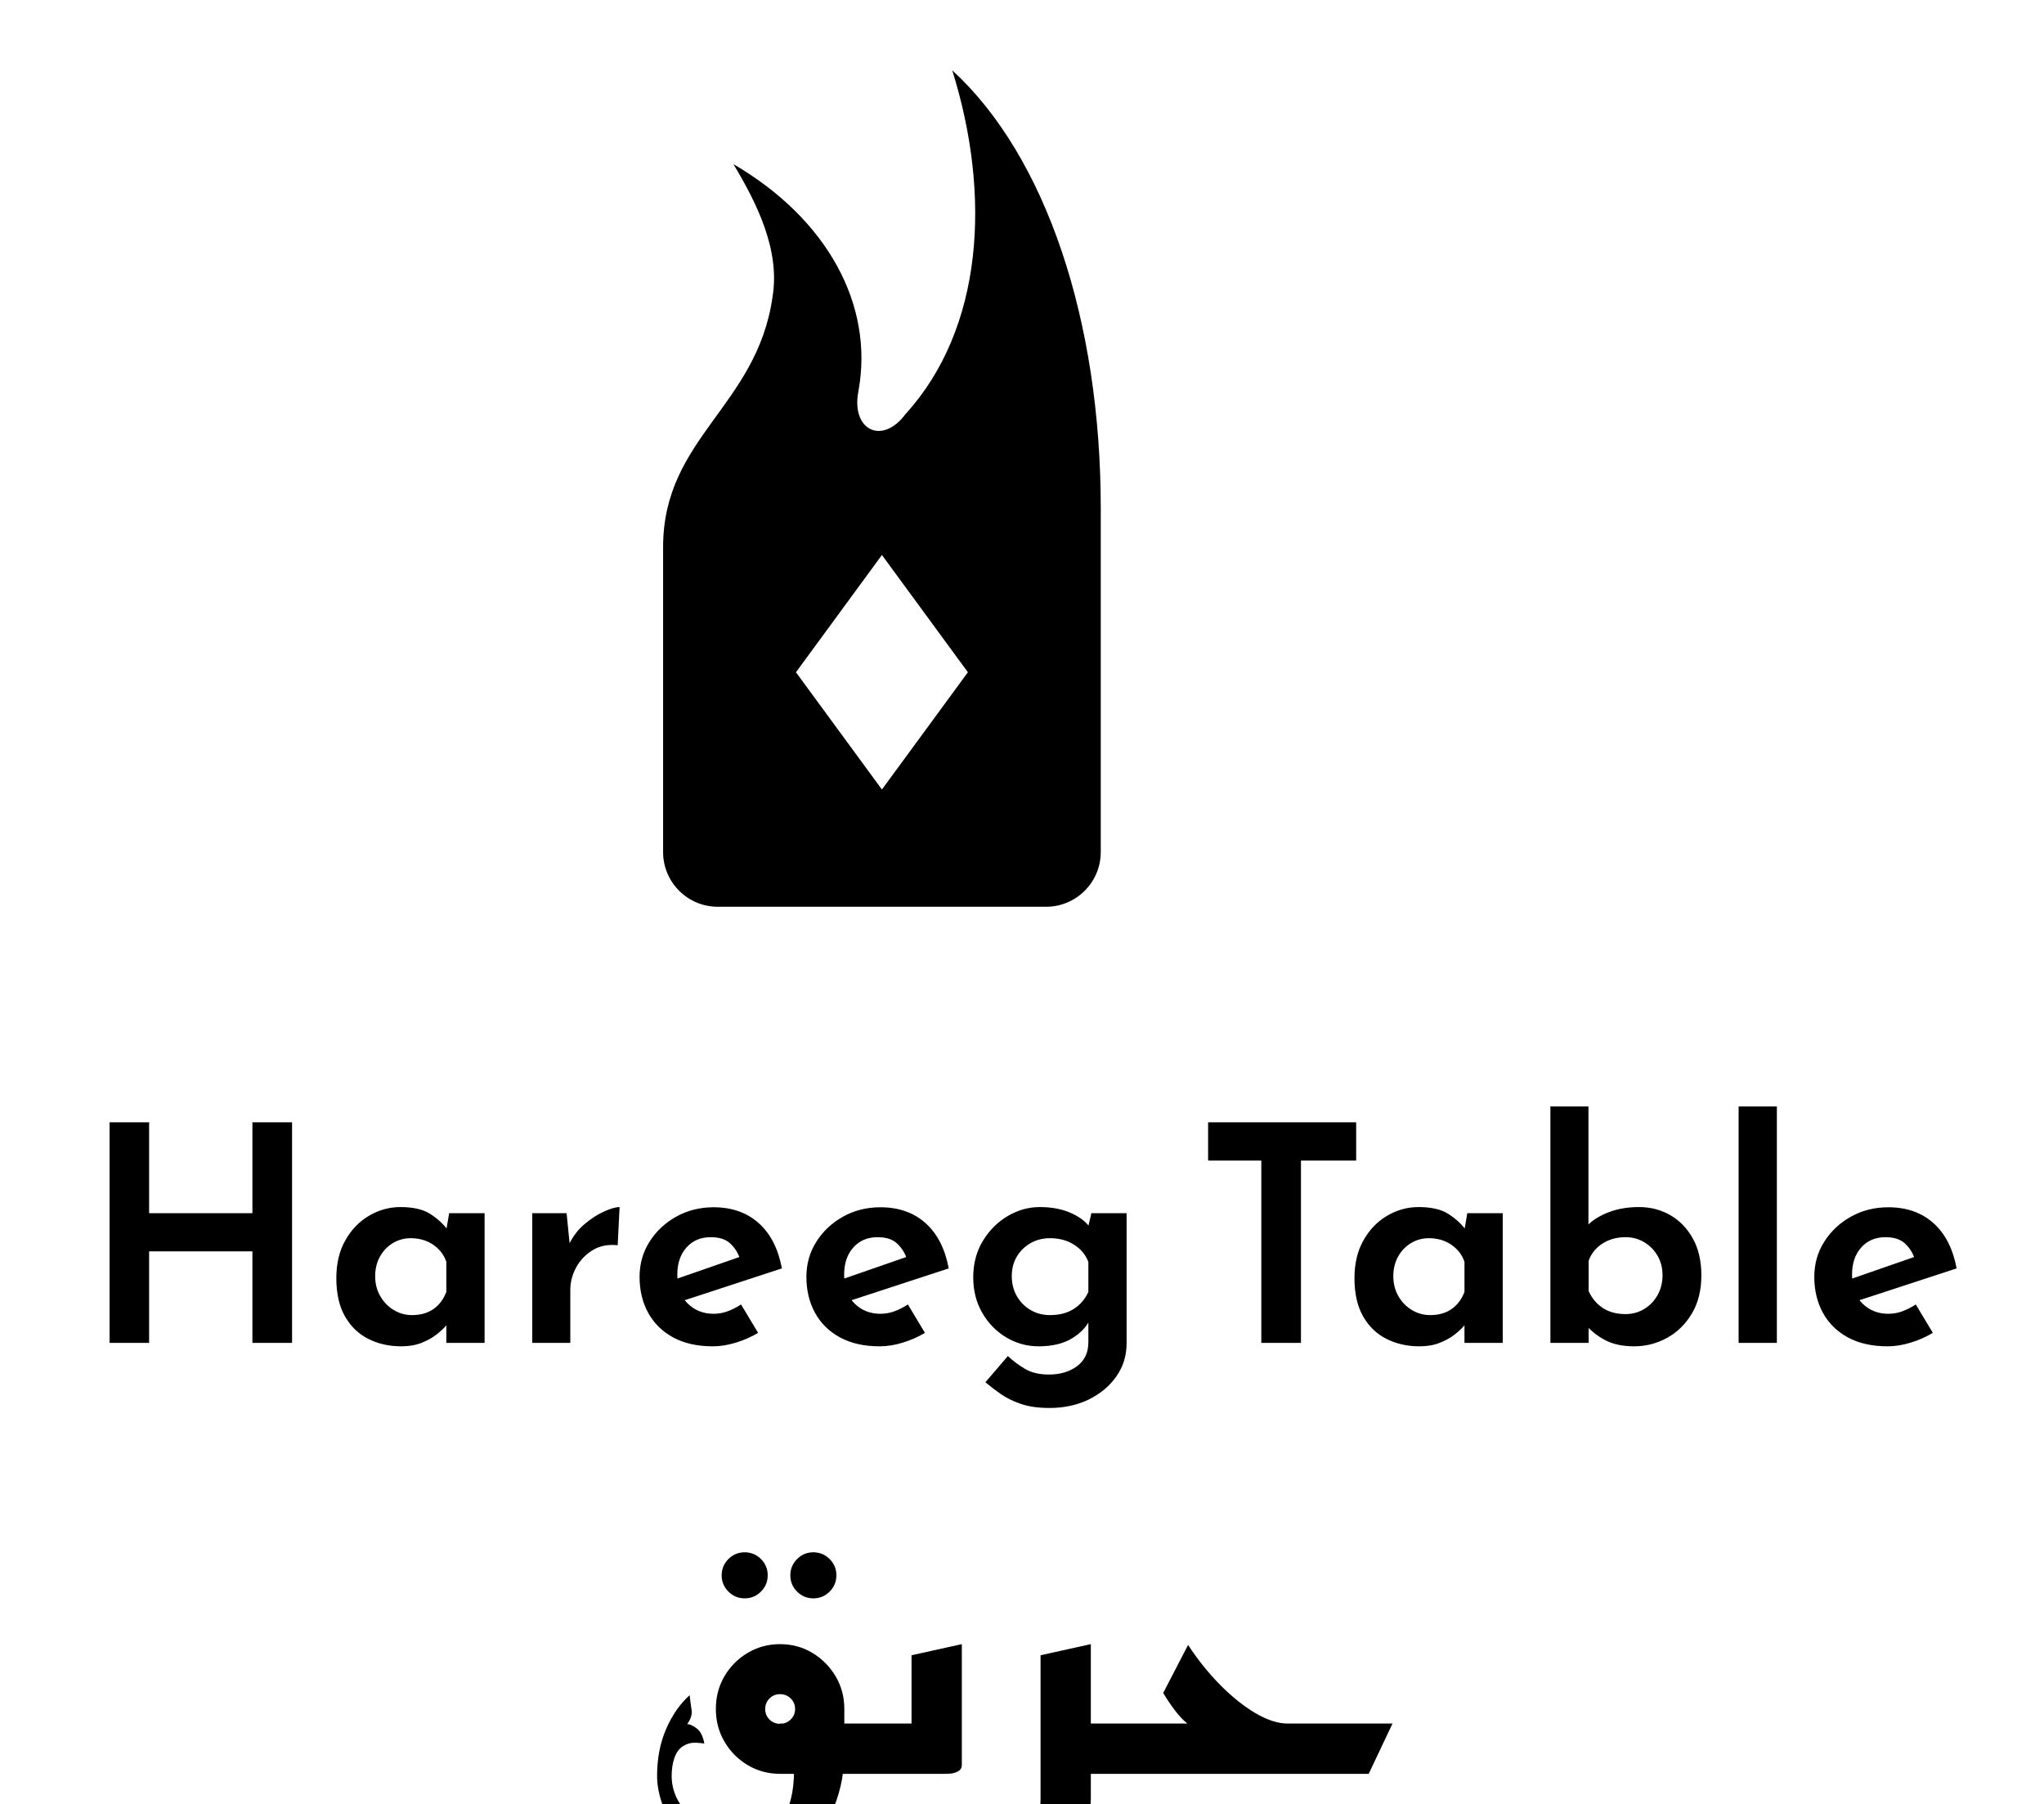
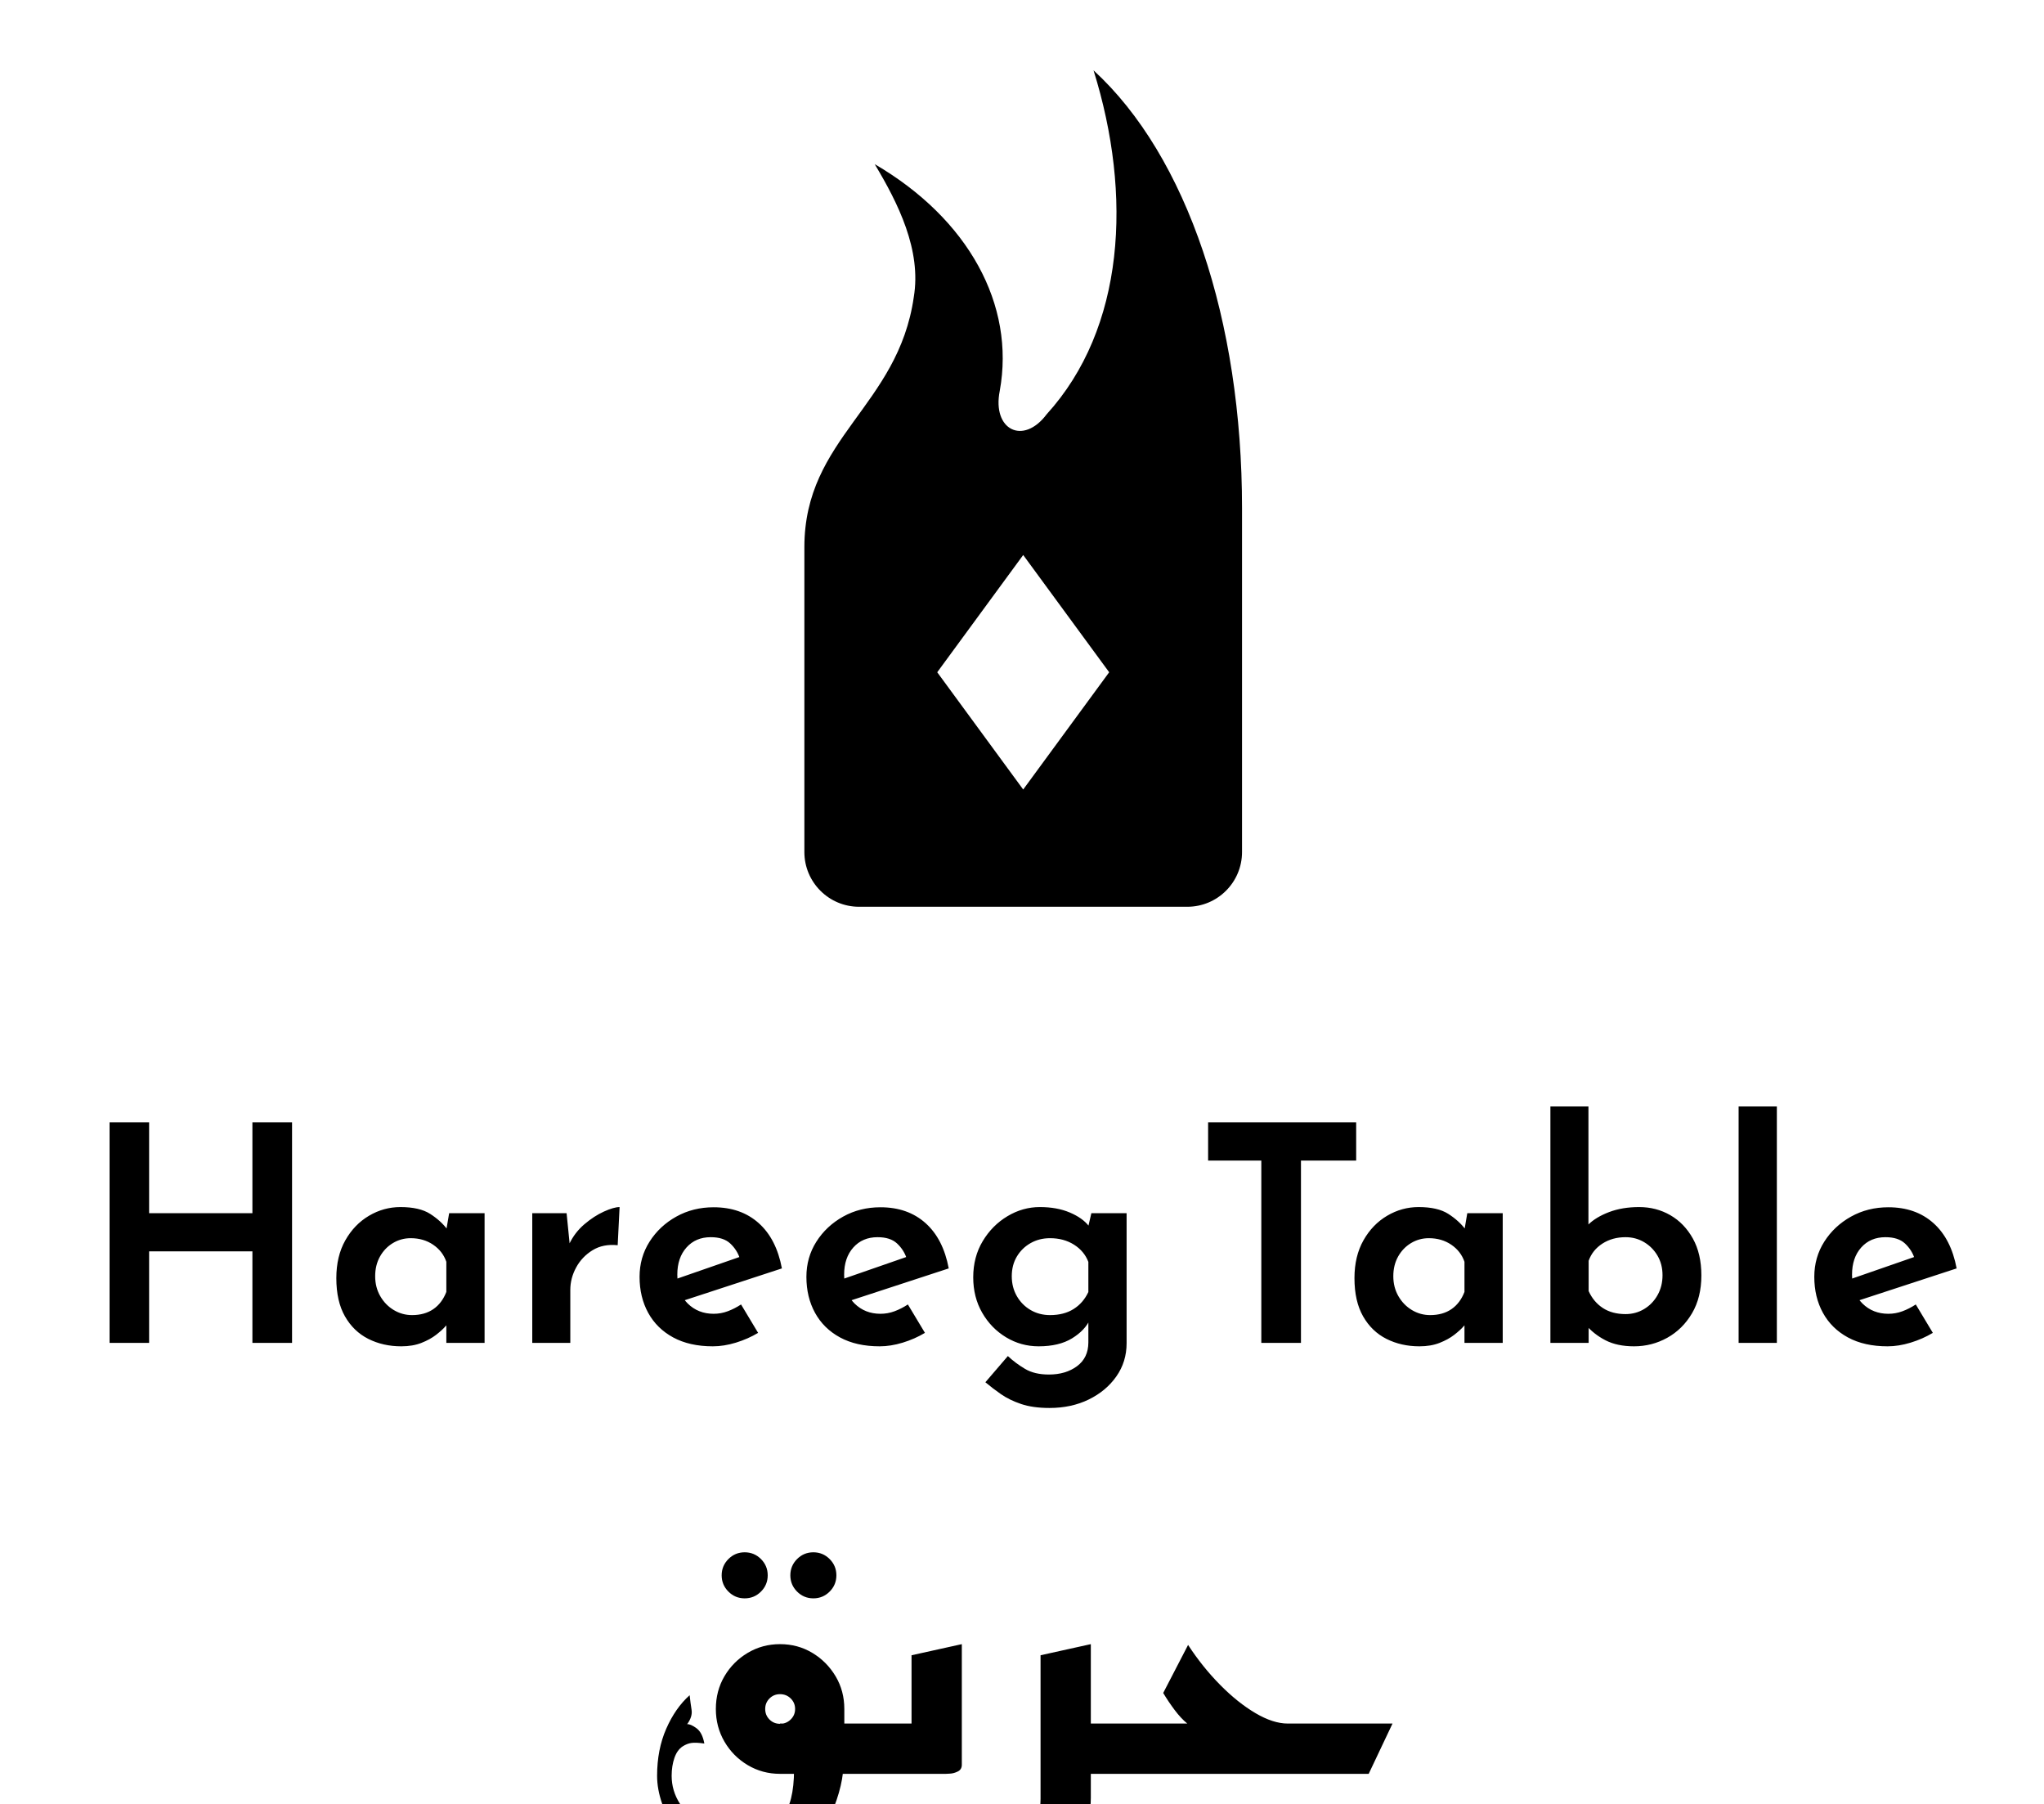
<svg xmlns="http://www.w3.org/2000/svg" fill="#000000" viewBox="0 0 408 360" width="408" height="360" role="img" aria-labelledby="title">
-   <g id="symbol" transform="translate(76.2 0) scale(0.78)">
+   <g id="symbol" transform="translate(104.4 0) scale(0.78)">
    <path fill="#000000" fill-rule="evenodd" d="M72 218 V140 C72 112 96 104 100 76 C102 64 96 52 90 42 C114 56 126 78 122 100 C120 110 128 114 134 106 C154 84 156 50 146 18 C170 40 184 82 184 130 V218 A14 14 0 0 1 170 232 H86 A14 14 0 0 1 72 218 Z M128 142 L150 172 L128 202 L106 172 Z" />
  </g>
  <g id="wordmark-latin" transform="translate(16.0 224)">
    <path fill="#000000" d="M42.297 -0.02V44.0H34.383V25.727H13.765V44.0H5.871V-0.02H13.765V18.113H34.383V-0.02Z M64.097 44.681Q60.47 44.681 57.525 43.199Q54.579 41.716 52.856 38.7Q51.133 35.685 51.133 31.076Q51.133 26.709 52.926 23.533Q54.719 20.357 57.655 18.624Q60.59 16.891 63.936 16.891Q67.743 16.891 69.867 18.253Q71.991 19.616 73.293 21.359L72.933 22.361L73.654 18.113H80.727V44.0H73.093V38.069L73.734 39.772Q73.574 39.933 72.913 40.694Q72.251 41.455 71.049 42.387Q69.847 43.319 68.114 44Q66.381 44.681 64.097 44.681ZM66.24 38.45Q68.765 38.45 70.498 37.258Q72.231 36.066 73.093 33.821V27.811Q72.372 25.707 70.458 24.404Q68.545 23.102 65.98 23.102Q64.056 23.102 62.434 24.074Q60.811 25.046 59.849 26.759Q58.887 28.472 58.887 30.696Q58.887 32.9 59.899 34.663Q60.911 36.426 62.594 37.438Q64.277 38.45 66.24 38.45Z M97.097 18.113 97.818 25.326 97.618 24.284Q98.72 21.96 100.653 20.317Q102.587 18.674 104.56 17.782Q106.534 16.891 107.676 16.891L107.295 24.505Q104.39 24.204 102.276 25.506Q100.162 26.809 99 28.953Q97.838 31.097 97.838 33.421V44.0H90.244V18.113Z M126.29 44.681Q121.641 44.681 118.375 42.908Q115.109 41.135 113.386 37.999Q111.663 34.863 111.663 30.816Q111.663 26.929 113.657 23.793Q115.65 20.658 118.996 18.794Q122.342 16.931 126.45 16.931Q131.9 16.931 135.436 20.087Q138.973 23.242 140.075 29.133L119.618 35.825L117.894 31.617L133.242 26.288L131.659 27.089Q131.098 25.406 129.756 24.154Q128.413 22.902 125.869 22.902Q122.863 22.902 121.03 24.955Q119.197 27.009 119.197 30.375Q119.197 34.102 121.281 36.146Q123.364 38.189 126.45 38.189Q127.913 38.189 129.275 37.678Q130.638 37.168 131.92 36.326L135.326 41.996Q133.282 43.219 130.888 43.95Q128.494 44.681 126.29 44.681Z M159.59 44.681Q154.942 44.681 151.676 42.908Q148.41 41.135 146.687 37.999Q144.964 34.863 144.964 30.816Q144.964 26.929 146.957 23.793Q148.951 20.658 152.297 18.794Q155.643 16.931 159.75 16.931Q165.2 16.931 168.737 20.087Q172.273 23.242 173.375 29.133L152.918 35.825L151.195 31.617L166.543 26.288L164.96 27.089Q164.399 25.406 163.056 24.154Q161.714 22.902 159.169 22.902Q156.164 22.902 154.331 24.955Q152.497 27.009 152.497 30.375Q152.497 34.102 154.581 36.146Q156.665 38.189 159.75 38.189Q161.213 38.189 162.576 37.678Q163.938 37.168 165.22 36.326L168.627 41.996Q166.583 43.219 164.189 43.95Q161.794 44.681 159.59 44.681Z M193.492 56.984Q190.166 56.984 187.821 56.192Q185.477 55.401 183.784 54.219Q182.091 53.036 180.689 51.854L185.177 46.625Q186.72 48.067 188.613 49.189Q190.506 50.311 193.372 50.311Q196.738 50.311 198.982 48.648Q201.226 46.985 201.246 43.94V37.909L201.587 39.291Q200.585 41.495 197.99 43.088Q195.395 44.681 191.328 44.681Q187.801 44.681 184.816 42.878Q181.831 41.075 180.047 37.969Q178.264 34.863 178.264 30.916Q178.264 26.849 180.158 23.693Q182.051 20.537 185.097 18.714Q188.142 16.891 191.568 16.891Q194.975 16.891 197.529 17.973Q200.084 19.055 201.346 20.678L201.046 21.539L201.847 18.113H208.88V44.06Q208.88 47.767 206.836 50.682Q204.792 53.597 201.326 55.291Q197.86 56.984 193.492 56.984ZM185.958 30.696Q185.958 32.9 186.97 34.663Q187.982 36.426 189.715 37.438Q191.448 38.45 193.592 38.45Q196.377 38.45 198.301 37.238Q200.224 36.025 201.246 33.842V27.831Q200.424 25.687 198.381 24.394Q196.337 23.102 193.592 23.102Q191.448 23.102 189.715 24.084Q187.982 25.066 186.97 26.769Q185.958 28.472 185.958 30.696Z M225.149 -0.02H254.703V7.614H243.683V44.0H235.769V7.614H225.149Z M267.326 44.681Q263.699 44.681 260.754 43.199Q257.809 41.716 256.086 38.7Q254.362 35.685 254.362 31.076Q254.362 26.709 256.156 23.533Q257.949 20.357 260.884 18.624Q263.82 16.891 267.166 16.891Q270.973 16.891 273.097 18.253Q275.22 19.616 276.523 21.359L276.162 22.361L276.883 18.113H283.956V44.0H276.322V38.069L276.964 39.772Q276.803 39.933 276.142 40.694Q275.481 41.455 274.279 42.387Q273.077 43.319 271.343 44Q269.61 44.681 267.326 44.681ZM269.47 38.45Q271.995 38.45 273.728 37.258Q275.461 36.066 276.322 33.821V27.811Q275.601 25.707 273.688 24.404Q271.774 23.102 269.209 23.102Q267.286 23.102 265.663 24.074Q264.04 25.046 263.078 26.759Q262.117 28.472 262.117 30.696Q262.117 32.9 263.128 34.663Q264.14 36.426 265.823 37.438Q267.506 38.45 269.47 38.45Z M310.164 44.681Q306.798 44.681 304.454 43.469Q302.109 42.257 300.466 40.313L301.108 38.53V44.0H293.474V-3.186H301.067V22.962L301.007 20.417Q302.55 18.894 305.185 17.892Q307.82 16.891 311.186 16.891Q314.592 16.891 317.397 18.504Q320.202 20.117 321.905 23.162Q323.608 26.208 323.608 30.536Q323.608 34.923 321.735 38.099Q319.862 41.275 316.796 42.978Q313.73 44.681 310.164 44.681ZM308.481 38.25Q310.505 38.25 312.188 37.238Q313.871 36.226 314.862 34.463Q315.854 32.699 315.854 30.495Q315.854 28.291 314.852 26.588Q313.851 24.885 312.178 23.893Q310.505 22.902 308.481 22.902Q305.836 22.902 303.852 24.184Q301.869 25.466 301.108 27.61V33.661Q302.089 35.825 303.943 37.037Q305.796 38.25 308.481 38.25Z M331.042 -3.186H338.676V44.0H331.042Z M360.776 44.681Q356.128 44.681 352.862 42.908Q349.596 41.135 347.872 37.999Q346.149 34.863 346.149 30.816Q346.149 26.929 348.143 23.793Q350.137 20.658 353.483 18.794Q356.829 16.931 360.936 16.931Q366.386 16.931 369.923 20.087Q373.459 23.242 374.561 29.133L354.104 35.825L352.381 31.617L367.729 26.288L366.146 27.089Q365.585 25.406 364.242 24.154Q362.9 22.902 360.355 22.902Q357.35 22.902 355.516 24.955Q353.683 27.009 353.683 30.375Q353.683 34.102 355.767 36.146Q357.851 38.189 360.936 38.189Q362.399 38.189 363.761 37.678Q365.124 37.168 366.406 36.326L369.812 41.996Q367.769 43.219 365.374 43.95Q362.98 44.681 360.776 44.681Z" />
  </g>
  <g id="wordmark-arabic" transform="translate(128.6 296)">
    <path fill="#000000" d="M33.754 22.978Q31.852 22.978 30.505 21.631Q29.158 20.284 29.158 18.383Q29.158 16.481 30.505 15.134Q31.852 13.787 33.754 13.787Q35.656 13.787 37.003 15.134Q38.35 16.481 38.35 18.383Q38.35 20.284 37.003 21.631Q35.656 22.978 33.754 22.978ZM20.046 22.978Q18.145 22.978 16.798 21.631Q15.451 20.284 15.451 18.383Q15.451 16.481 16.798 15.134Q18.145 13.787 20.046 13.787Q21.948 13.787 23.295 15.134Q24.642 16.481 24.642 18.383Q24.642 20.284 23.295 21.631Q21.948 22.978 20.046 22.978Z M27.098 58.0V47.964H49.126V58.0ZM20.601 75.036Q15.873 75.036 12.433 73.49Q8.992 71.945 6.807 69.449Q4.622 66.954 3.592 64.022Q2.562 61.09 2.562 58.396Q2.562 53.167 4.384 49.007Q6.207 44.847 9.059 42.311Q9.218 43.817 9.442 45.204Q9.667 46.59 8.557 48.096Q9.191 48.016 10.393 48.875Q11.595 49.733 11.991 51.952Q10.327 51.714 9.442 51.833Q8.557 51.952 7.686 52.506Q6.577 53.22 6.022 54.817Q5.467 56.415 5.467 58.396Q5.467 61.407 7.131 63.982Q8.795 66.557 11.846 68.142Q14.896 69.727 19.016 69.727Q25.117 69.727 27.508 66.755Q29.898 63.784 29.898 57.208V51.82L39.934 45.058V54.038Q39.934 55.306 39.657 57.802Q39.38 60.298 38.389 63.23Q37.399 66.161 35.299 68.855Q33.199 71.549 29.634 73.292Q26.068 75.036 20.601 75.036ZM27.098 58.0Q23.572 58.0 20.647 56.257Q17.722 54.514 16.005 51.569Q14.289 48.624 14.289 45.058Q14.289 41.448 16.005 38.525Q17.722 35.603 20.647 33.86Q23.572 32.117 27.098 32.117Q30.648 32.117 33.548 33.86Q36.448 35.603 38.191 38.525Q39.934 41.448 39.934 45.058Q39.934 48.624 38.191 51.569Q36.448 54.514 33.548 56.257Q30.648 58.0 27.098 58.0ZM27.098 48.016Q28.34 48.016 29.224 47.159Q30.109 46.301 30.109 45.059Q30.109 43.817 29.236 42.959Q28.363 42.1 27.098 42.1Q25.856 42.1 24.998 42.958Q24.14 43.815 24.14 45.058Q24.14 46.3 24.998 47.158Q25.856 48.016 27.098 48.016Z M60.932 74.481Q59.03 74.481 57.683 73.134Q56.336 71.787 56.336 69.885Q56.336 67.984 57.683 66.637Q59.03 65.29 60.932 65.29Q62.833 65.29 64.18 66.637Q65.527 67.984 65.527 69.885Q65.527 71.787 64.18 73.134Q62.833 74.481 60.932 74.481ZM47.224 74.481Q45.322 74.481 43.975 73.134Q42.628 71.787 42.628 69.885Q42.628 67.984 43.975 66.637Q45.322 65.29 47.224 65.29Q49.126 65.29 50.473 66.637Q51.82 67.984 51.82 69.885Q51.82 71.787 50.473 73.134Q49.126 74.481 47.224 74.481Z M45.956 58.0V47.964H53.351V34.335L63.388 32.117V56.178Q63.388 57.128 62.596 57.525Q61.803 57.921 61.011 57.96Q60.219 58.0 60.219 58.0Z M87.079 58.0V47.964H98.648V58.0ZM66.557 69.885Q70.387 70.915 72.857 70.704Q75.326 70.493 76.699 69.383Q78.073 68.274 78.588 66.584Q79.103 64.893 79.103 63.018V34.335L89.139 32.117V62.754Q89.139 66.954 87.357 69.608Q85.574 72.262 82.721 73.49Q79.869 74.719 76.739 74.639Q73.609 74.56 70.876 73.332Q68.142 72.104 66.557 69.885Z M95.478 58.0V47.964H108.393Q107.152 46.96 105.897 45.296Q104.643 43.632 103.586 41.862L108.552 32.275Q111.431 36.686 114.957 40.251Q118.483 43.817 122.009 45.89Q125.535 47.964 128.44 47.964H149.358L144.604 58.0Z" />
  </g>
</svg>
